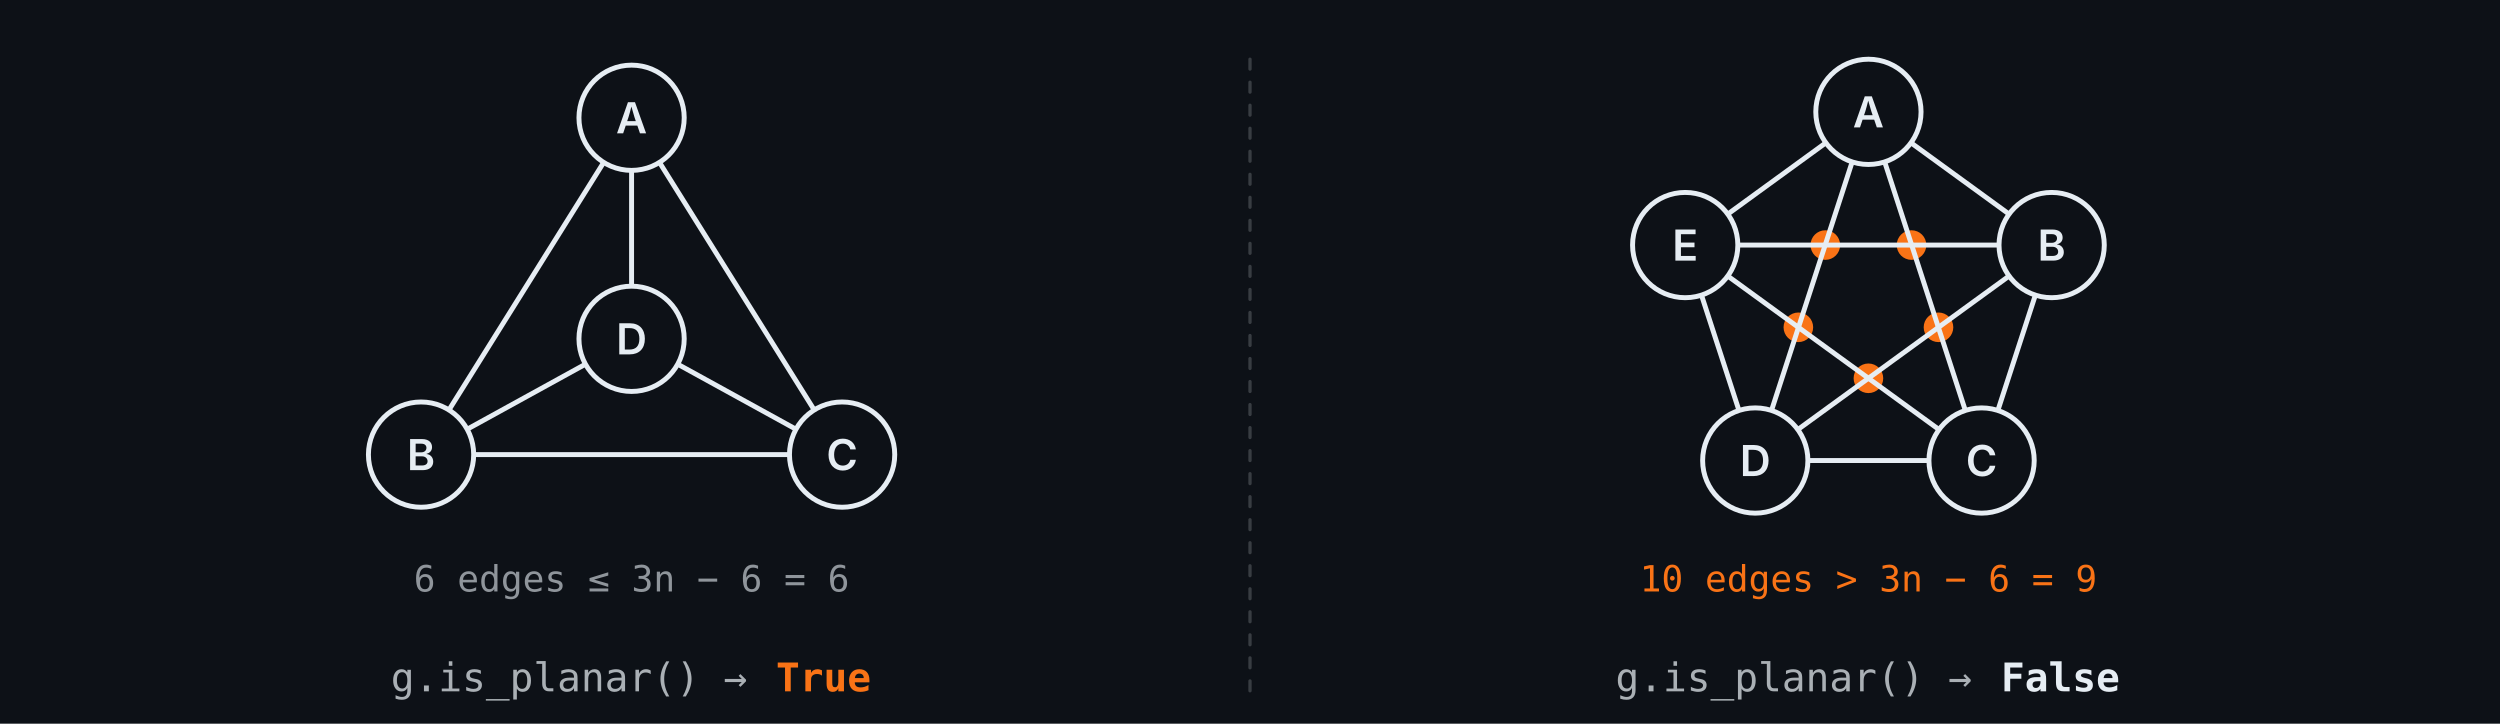
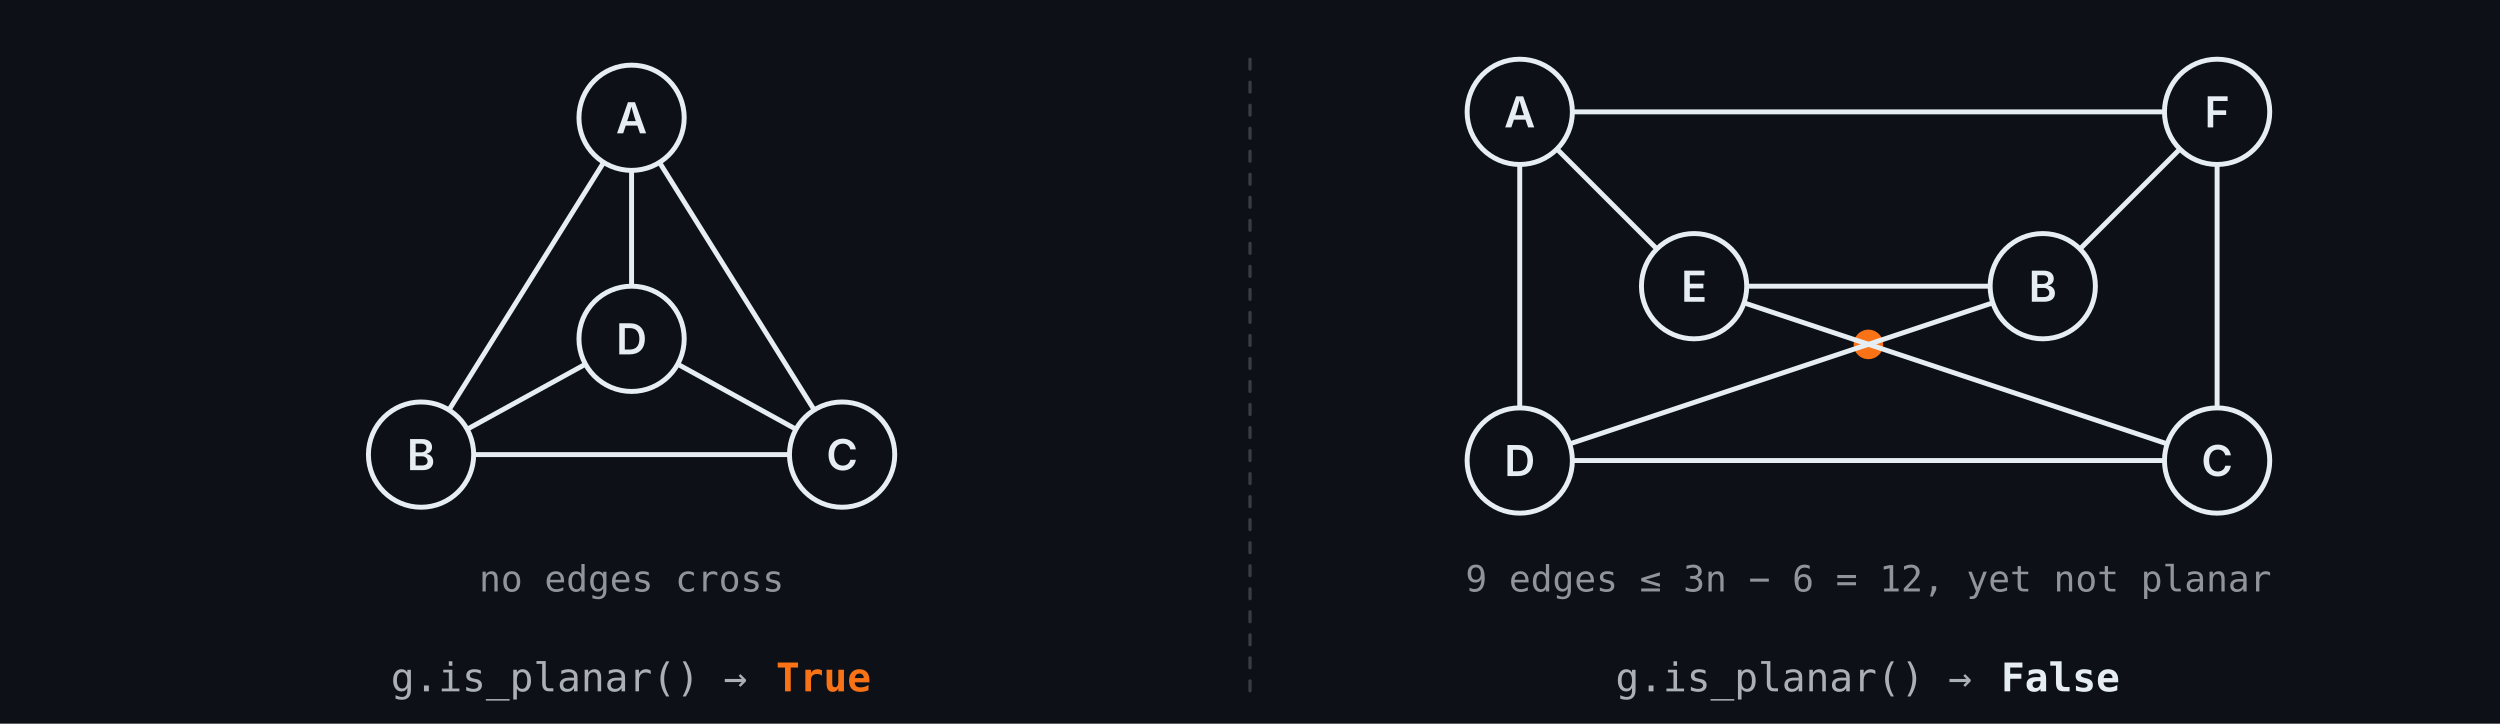
<svg xmlns="http://www.w3.org/2000/svg" viewBox="0 0 760 220" width="760" height="220" role="img" xml:space="preserve">
  <rect width="760" height="220" fill="#0d1117" />
-   <path d="M 585.3 99.5 a 4 4 0 1 0 8 0 a 4 4 0 1 0 -8 0" fill="#f97316" stroke="#f97316" stroke-opacity="1.0" stroke-width="1" stroke-linecap="round" stroke-linejoin="round" />
-   <path d="M 577.1 74.5 a 4 4 0 1 0 8 0 a 4 4 0 1 0 -8 0" fill="#f97316" stroke="#f97316" stroke-opacity="1.0" stroke-width="1" stroke-linecap="round" stroke-linejoin="round" />
-   <path d="M 550.9 74.5 a 4 4 0 1 0 8 0 a 4 4 0 1 0 -8 0" fill="#f97316" stroke="#f97316" stroke-opacity="1.0" stroke-width="1" stroke-linecap="round" stroke-linejoin="round" />
-   <path d="M 542.7 99.5 a 4 4 0 1 0 8 0 a 4 4 0 1 0 -8 0" fill="#f97316" stroke="#f97316" stroke-opacity="1.0" stroke-width="1" stroke-linecap="round" stroke-linejoin="round" />
-   <path d="M 564.0 115.0 a 4 4 0 1 0 8 0 a 4 4 0 1 0 -8 0" fill="#f97316" stroke="#f97316" stroke-opacity="1.0" stroke-width="1" stroke-linecap="round" stroke-linejoin="round" />
+   <path d="M 564.0 104.7 a 4 4 0 1 0 8 0 a 4 4 0 1 0 -8 0" fill="#f97316" stroke="#f97316" stroke-opacity="1.0" stroke-width="1" stroke-linecap="round" stroke-linejoin="round" />
  <line x1="380.0" y1="18.0" x2="380.0" y2="210.0" stroke="#e6edf3" stroke-opacity="0.2" stroke-width="1" stroke-linecap="round" stroke-dasharray="3 4" />
  <path d="M 183.52 49.37 L 136.48 124.63" fill="none" stroke="#e6edf3" stroke-opacity="1" stroke-width="1.5" stroke-linecap="round" />
  <path d="M 200.48 49.37 L 247.52 124.63" fill="none" stroke="#e6edf3" stroke-opacity="1" stroke-width="1.5" stroke-linecap="round" />
  <path d="M 192.00 51.80 L 192.00 87.00" fill="none" stroke="#e6edf3" stroke-opacity="1" stroke-width="1.5" stroke-linecap="round" />
  <path d="M 144.00 138.20 L 240.00 138.20" fill="none" stroke="#e6edf3" stroke-opacity="1" stroke-width="1.5" stroke-linecap="round" />
  <path d="M 142.02 130.49 L 177.98 110.71" fill="none" stroke="#e6edf3" stroke-opacity="1" stroke-width="1.5" stroke-linecap="round" />
  <path d="M 241.98 130.49 L 206.02 110.71" fill="none" stroke="#e6edf3" stroke-opacity="1" stroke-width="1.5" stroke-linecap="round" />
-   <path d="M 580.94 43.41 L 610.76 65.09" fill="none" stroke="#e6edf3" stroke-opacity="1" stroke-width="1.5" stroke-linecap="round" />
-   <path d="M 572.94 49.22 L 597.46 124.78" fill="none" stroke="#e6edf3" stroke-opacity="1" stroke-width="1.5" stroke-linecap="round" />
-   <path d="M 563.06 49.22 L 538.54 124.78" fill="none" stroke="#e6edf3" stroke-opacity="1" stroke-width="1.5" stroke-linecap="round" />
-   <path d="M 555.06 43.41 L 525.24 65.09" fill="none" stroke="#e6edf3" stroke-opacity="1" stroke-width="1.5" stroke-linecap="round" />
-   <path d="M 618.75 89.72 L 607.35 124.78" fill="none" stroke="#e6edf3" stroke-opacity="1" stroke-width="1.5" stroke-linecap="round" />
-   <path d="M 610.76 83.91 L 546.54 130.59" fill="none" stroke="#e6edf3" stroke-opacity="1" stroke-width="1.5" stroke-linecap="round" />
-   <path d="M 607.70 74.50 L 528.30 74.50" fill="none" stroke="#e6edf3" stroke-opacity="1" stroke-width="1.5" stroke-linecap="round" />
-   <path d="M 586.40 140.00 L 549.60 140.00" fill="none" stroke="#e6edf3" stroke-opacity="1" stroke-width="1.5" stroke-linecap="round" />
-   <path d="M 589.46 130.59 L 525.24 83.91" fill="none" stroke="#e6edf3" stroke-opacity="1" stroke-width="1.5" stroke-linecap="round" />
-   <path d="M 528.65 124.78 L 517.25 89.72" fill="none" stroke="#e6edf3" stroke-opacity="1" stroke-width="1.5" stroke-linecap="round" />
+   <path d="M 462.00 50.00 L 462.00 124.00" fill="none" stroke="#e6edf3" stroke-opacity="1" stroke-width="1.5" stroke-linecap="round" />
+   <path d="M 473.31 45.31 L 503.69 75.69" fill="none" stroke="#e6edf3" stroke-opacity="1" stroke-width="1.5" stroke-linecap="round" />
+   <path d="M 478.00 34.00 L 658.00 34.00" fill="none" stroke="#e6edf3" stroke-opacity="1" stroke-width="1.5" stroke-linecap="round" />
+   <path d="M 605.82 92.06 L 477.18 134.94" fill="none" stroke="#e6edf3" stroke-opacity="1" stroke-width="1.5" stroke-linecap="round" />
+   <path d="M 605.00 87.00 L 531.00 87.00" fill="none" stroke="#e6edf3" stroke-opacity="1" stroke-width="1.5" stroke-linecap="round" />
+   <path d="M 632.31 75.69 L 662.69 45.31" fill="none" stroke="#e6edf3" stroke-opacity="1" stroke-width="1.5" stroke-linecap="round" />
+   <path d="M 658.00 140.00 L 478.00 140.00" fill="none" stroke="#e6edf3" stroke-opacity="1" stroke-width="1.5" stroke-linecap="round" />
+   <path d="M 658.82 134.94 L 530.18 92.06" fill="none" stroke="#e6edf3" stroke-opacity="1" stroke-width="1.5" stroke-linecap="round" />
+   <path d="M 674.00 124.00 L 674.00 50.00" fill="none" stroke="#e6edf3" stroke-opacity="1" stroke-width="1.5" stroke-linecap="round" />
  <circle cx="192.0" cy="35.8" r="16" fill="#0d1117" stroke="#e6edf3" stroke-opacity="1" stroke-width="1.5" />
  <text x="192.0" y="35.8" text-anchor="middle" dominant-baseline="central" font-family="ui-sans-serif, system-ui, -apple-system, 'Segoe UI', sans-serif" font-size="13" font-weight="600" fill="#e6edf3" fill-opacity="1">A</text>
  <circle cx="128.0" cy="138.2" r="16" fill="#0d1117" stroke="#e6edf3" stroke-opacity="1" stroke-width="1.5" />
  <text x="128.0" y="138.2" text-anchor="middle" dominant-baseline="central" font-family="ui-sans-serif, system-ui, -apple-system, 'Segoe UI', sans-serif" font-size="13" font-weight="600" fill="#e6edf3" fill-opacity="1">B</text>
  <circle cx="256.0" cy="138.2" r="16" fill="#0d1117" stroke="#e6edf3" stroke-opacity="1" stroke-width="1.5" />
  <text x="256.0" y="138.2" text-anchor="middle" dominant-baseline="central" font-family="ui-sans-serif, system-ui, -apple-system, 'Segoe UI', sans-serif" font-size="13" font-weight="600" fill="#e6edf3" fill-opacity="1">C</text>
  <circle cx="192.0" cy="103.0" r="16" fill="#0d1117" stroke="#e6edf3" stroke-opacity="1" stroke-width="1.5" />
  <text x="192.0" y="103.0" text-anchor="middle" dominant-baseline="central" font-family="ui-sans-serif, system-ui, -apple-system, 'Segoe UI', sans-serif" font-size="13" font-weight="600" fill="#e6edf3" fill-opacity="1">D</text>
-   <circle cx="568.0" cy="34.0" r="16" fill="#0d1117" stroke="#e6edf3" stroke-opacity="1" stroke-width="1.5" />
-   <text x="568.0" y="34.0" text-anchor="middle" dominant-baseline="central" font-family="ui-sans-serif, system-ui, -apple-system, 'Segoe UI', sans-serif" font-size="13" font-weight="600" fill="#e6edf3" fill-opacity="1">A</text>
-   <circle cx="623.7" cy="74.5" r="16" fill="#0d1117" stroke="#e6edf3" stroke-opacity="1" stroke-width="1.5" />
-   <text x="623.7" y="74.5" text-anchor="middle" dominant-baseline="central" font-family="ui-sans-serif, system-ui, -apple-system, 'Segoe UI', sans-serif" font-size="13" font-weight="600" fill="#e6edf3" fill-opacity="1">B</text>
-   <circle cx="602.4" cy="140.0" r="16" fill="#0d1117" stroke="#e6edf3" stroke-opacity="1" stroke-width="1.5" />
-   <text x="602.4" y="140.0" text-anchor="middle" dominant-baseline="central" font-family="ui-sans-serif, system-ui, -apple-system, 'Segoe UI', sans-serif" font-size="13" font-weight="600" fill="#e6edf3" fill-opacity="1">C</text>
-   <circle cx="533.6" cy="140.0" r="16" fill="#0d1117" stroke="#e6edf3" stroke-opacity="1" stroke-width="1.5" />
-   <text x="533.6" y="140.0" text-anchor="middle" dominant-baseline="central" font-family="ui-sans-serif, system-ui, -apple-system, 'Segoe UI', sans-serif" font-size="13" font-weight="600" fill="#e6edf3" fill-opacity="1">D</text>
-   <circle cx="512.3" cy="74.5" r="16" fill="#0d1117" stroke="#e6edf3" stroke-opacity="1" stroke-width="1.5" />
-   <text x="512.3" y="74.5" text-anchor="middle" dominant-baseline="central" font-family="ui-sans-serif, system-ui, -apple-system, 'Segoe UI', sans-serif" font-size="13" font-weight="600" fill="#e6edf3" fill-opacity="1">E</text>
+   <circle cx="462.0" cy="34.0" r="16" fill="#0d1117" stroke="#e6edf3" stroke-opacity="1" stroke-width="1.5" />
+   <text x="462.0" y="34.0" text-anchor="middle" dominant-baseline="central" font-family="ui-sans-serif, system-ui, -apple-system, 'Segoe UI', sans-serif" font-size="13" font-weight="600" fill="#e6edf3" fill-opacity="1">A</text>
+   <circle cx="674.0" cy="34.0" r="16" fill="#0d1117" stroke="#e6edf3" stroke-opacity="1" stroke-width="1.5" />
+   <text x="674.0" y="34.0" text-anchor="middle" dominant-baseline="central" font-family="ui-sans-serif, system-ui, -apple-system, 'Segoe UI', sans-serif" font-size="13" font-weight="600" fill="#e6edf3" fill-opacity="1">F</text>
+   <circle cx="515.0" cy="87.0" r="16" fill="#0d1117" stroke="#e6edf3" stroke-opacity="1" stroke-width="1.5" />
+   <text x="515.0" y="87.0" text-anchor="middle" dominant-baseline="central" font-family="ui-sans-serif, system-ui, -apple-system, 'Segoe UI', sans-serif" font-size="13" font-weight="600" fill="#e6edf3" fill-opacity="1">E</text>
+   <circle cx="621.0" cy="87.0" r="16" fill="#0d1117" stroke="#e6edf3" stroke-opacity="1" stroke-width="1.5" />
+   <text x="621.0" y="87.0" text-anchor="middle" dominant-baseline="central" font-family="ui-sans-serif, system-ui, -apple-system, 'Segoe UI', sans-serif" font-size="13" font-weight="600" fill="#e6edf3" fill-opacity="1">B</text>
+   <circle cx="462.0" cy="140.0" r="16" fill="#0d1117" stroke="#e6edf3" stroke-opacity="1" stroke-width="1.5" />
+   <text x="462.0" y="140.0" text-anchor="middle" dominant-baseline="central" font-family="ui-sans-serif, system-ui, -apple-system, 'Segoe UI', sans-serif" font-size="13" font-weight="600" fill="#e6edf3" fill-opacity="1">D</text>
+   <circle cx="674.0" cy="140.0" r="16" fill="#0d1117" stroke="#e6edf3" stroke-opacity="1" stroke-width="1.5" />
+   <text x="674.0" y="140.0" text-anchor="middle" dominant-baseline="central" font-family="ui-sans-serif, system-ui, -apple-system, 'Segoe UI', sans-serif" font-size="13" font-weight="600" fill="#e6edf3" fill-opacity="1">C</text>
  <text x="118.8" y="206.0" text-anchor="start" dominant-baseline="central" font-family="ui-monospace, SFMono-Regular, Menlo, Consolas, monospace" font-size="12" font-weight="400" fill="#e6edf3" fill-opacity="0.72">g.is_planar() → </text>
  <text x="235.9" y="206.0" text-anchor="start" dominant-baseline="central" font-family="ui-monospace, SFMono-Regular, Menlo, Consolas, monospace" font-size="12" font-weight="600" fill="#f97316" fill-opacity="1.0">True</text>
  <text x="491.1" y="206.0" text-anchor="start" dominant-baseline="central" font-family="ui-monospace, SFMono-Regular, Menlo, Consolas, monospace" font-size="12" font-weight="400" fill="#e6edf3" fill-opacity="0.72">g.is_planar() → </text>
  <text x="608.3" y="206.0" text-anchor="start" dominant-baseline="central" font-family="ui-monospace, SFMono-Regular, Menlo, Consolas, monospace" font-size="12" font-weight="600" fill="#e6edf3" fill-opacity="1.0">False</text>
-   <text x="192.0" y="176.0" text-anchor="middle" dominant-baseline="central" font-family="ui-monospace, SFMono-Regular, Menlo, Consolas, monospace" font-size="11" font-weight="400" fill="#e6edf3" fill-opacity="0.6">6 edges ≤ 3n − 6 = 6</text>
-   <text x="568.0" y="176.0" text-anchor="middle" dominant-baseline="central" font-family="ui-monospace, SFMono-Regular, Menlo, Consolas, monospace" font-size="11" font-weight="400" fill="#f97316" fill-opacity="1">10 edges &gt; 3n − 6 = 9</text>
+   <text x="192.0" y="176.0" text-anchor="middle" dominant-baseline="central" font-family="ui-monospace, SFMono-Regular, Menlo, Consolas, monospace" font-size="11" font-weight="400" fill="#e6edf3" fill-opacity="0.6">no edges cross</text>
+   <text x="568.0" y="176.0" text-anchor="middle" dominant-baseline="central" font-family="ui-monospace, SFMono-Regular, Menlo, Consolas, monospace" font-size="11" font-weight="400" fill="#e6edf3" fill-opacity="0.6">9 edges ≤ 3n − 6 = 12, yet not planar</text>
</svg>
